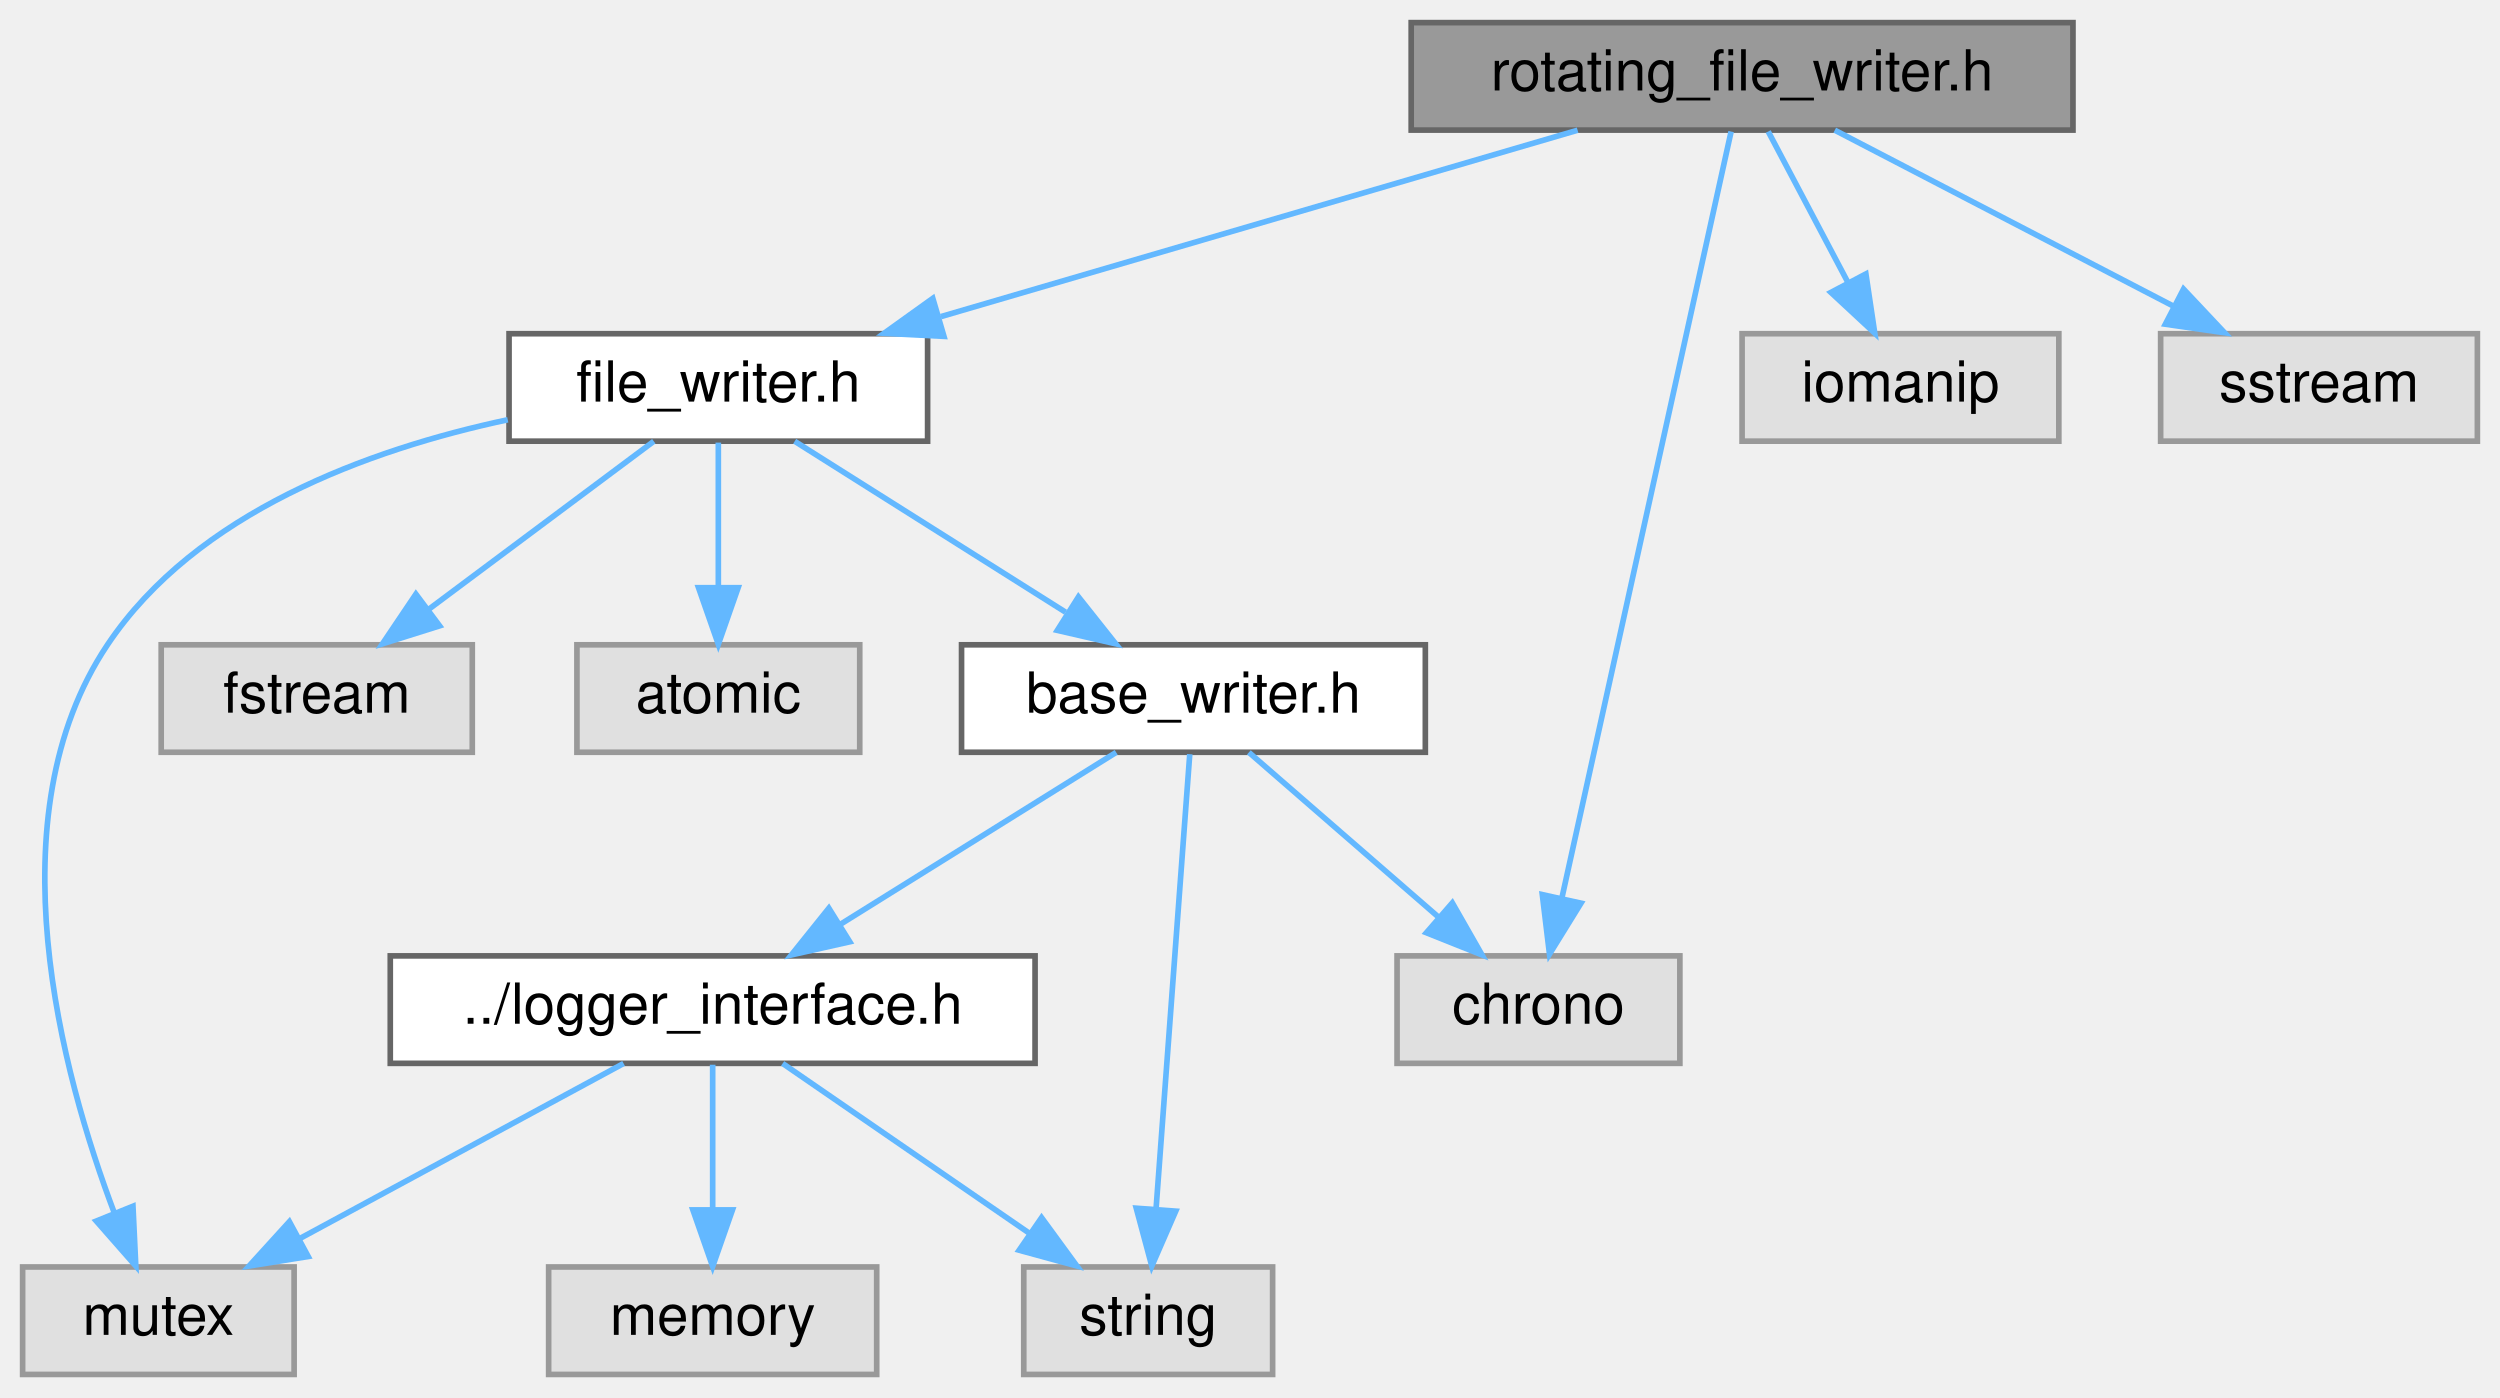
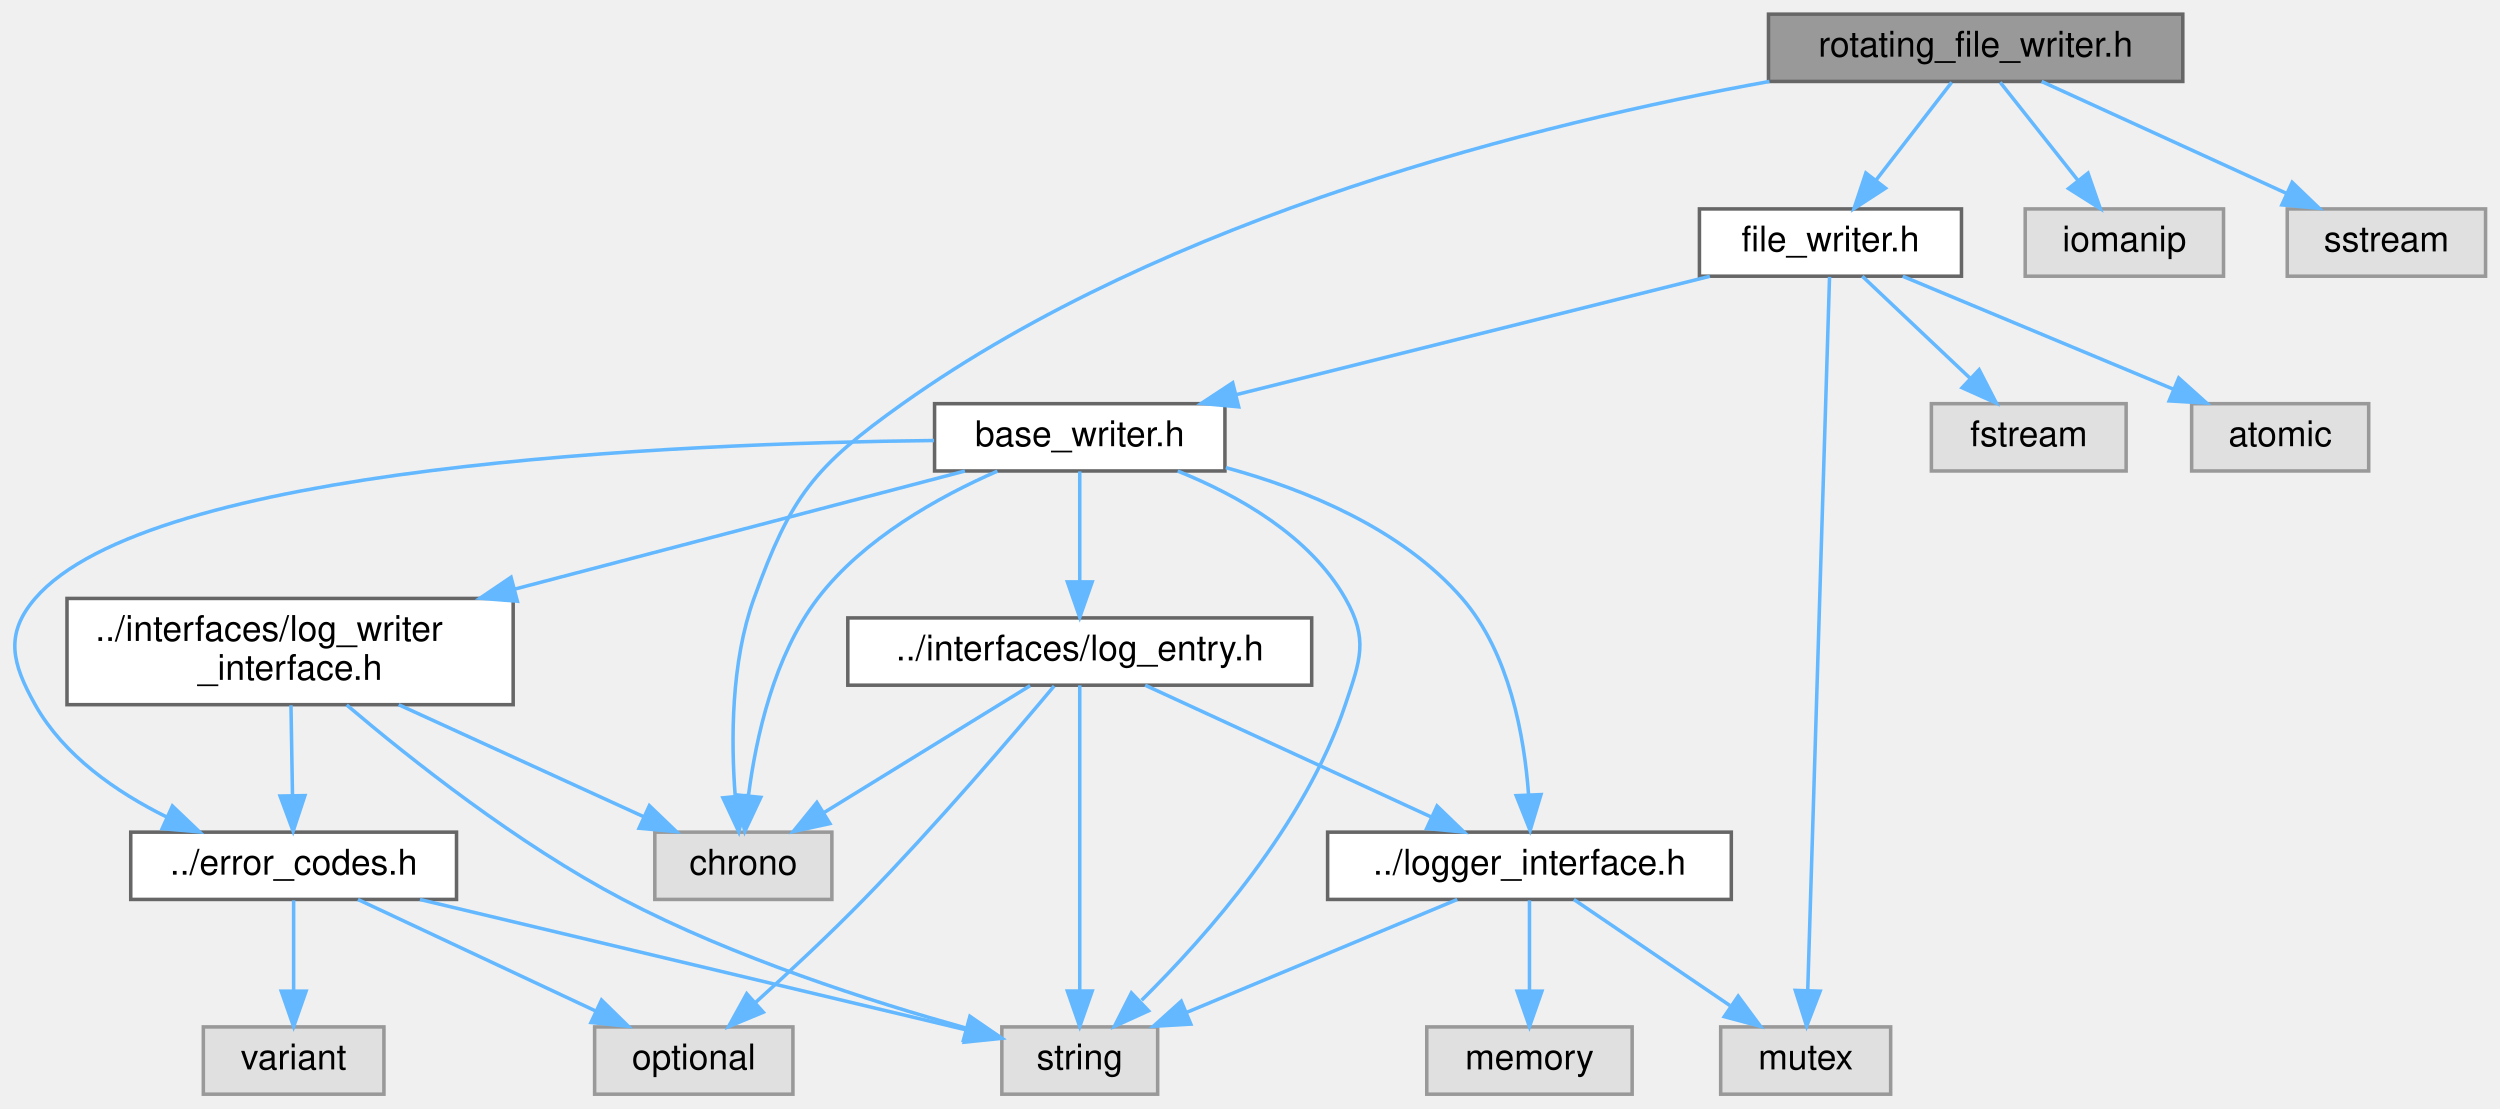
- <svg xmlns="http://www.w3.org/2000/svg" xmlns:xlink="http://www.w3.org/1999/xlink" width="442pt" height="247pt" viewBox="0.00 0.00 442.00 247.00">
-   <g id="graph0" class="graph" transform="scale(1 1) rotate(0) translate(4 243)">
+ <svg xmlns="http://www.w3.org/2000/svg" xmlns:xlink="http://www.w3.org/1999/xlink" width="706pt" height="313pt" viewBox="0.00 0.00 705.84 313.00">
+   <g id="graph0" class="graph" transform="scale(1 1) rotate(0) translate(4 309)">
    <g id="Node000001" class="node">
      <g id="a_Node000001">
        <a xlink:title=" ">
-           <polygon fill="#999999" stroke="#666666" points="362.5,-239 245.5,-239 245.5,-220 362.5,-220 362.5,-239" />
-           <text text-anchor="middle" x="304" y="-227" font-family="Helvetica,sans-Serif" font-size="10.00">rotating_file_writer.h</text>
+           <polygon fill="#999999" stroke="#666666" points="612.34,-305 495.34,-305 495.34,-286 612.34,-286 612.34,-305" />
+           <text text-anchor="middle" x="553.84" y="-293" font-family="Helvetica,sans-Serif" font-size="10.00">rotating_file_writer.h</text>
        </a>
      </g>
    </g>
    <g id="Node000002" class="node">
      <g id="a_Node000002">
        <a xlink:href="file__writer_8h.html" target="_top" xlink:title=" ">
-           <polygon fill="white" stroke="#666666" points="160,-184 86,-184 86,-165 160,-165 160,-184" />
-           <text text-anchor="middle" x="123" y="-172" font-family="Helvetica,sans-Serif" font-size="10.00">file_writer.h</text>
+           <polygon fill="white" stroke="#666666" points="549.84,-250 475.84,-250 475.84,-231 549.84,-231 549.84,-250" />
+           <text text-anchor="middle" x="512.84" y="-238" font-family="Helvetica,sans-Serif" font-size="10.00">file_writer.h</text>
        </a>
      </g>
    </g>
    <g id="edge1_Node000001_Node000002" class="edge">
      <g id="a_edge1_Node000001_Node000002">
        <a xlink:title=" ">
-           <path fill="none" stroke="#63b8ff" d="M274.92,-219.98C244.4,-211.05 196.24,-196.94 162.34,-187.02" />
-           <polygon fill="#63b8ff" stroke="#63b8ff" points="162.89,-183.53 152.31,-184.08 160.92,-190.25 162.89,-183.53" />
+           <path fill="none" stroke="#63b8ff" d="M547.07,-285.75C541.28,-278.26 532.79,-267.28 525.71,-258.13" />
+           <polygon fill="#63b8ff" stroke="#63b8ff" points="528.38,-255.86 519.49,-250.09 522.84,-260.14 528.38,-255.86" />
        </a>
      </g>
    </g>
    <g id="Node000005" class="node">
      <g id="a_Node000005">
        <a xlink:title=" ">
-           <polygon fill="#e0e0e0" stroke="#999999" points="293,-74 243,-74 243,-55 293,-55 293,-74" />
-           <text text-anchor="middle" x="268" y="-62" font-family="Helvetica,sans-Serif" font-size="10.00">chrono</text>
-         </a>
-       </g>
-     </g>
-     <g id="edge12_Node000001_Node000005" class="edge">
-       <g id="a_edge12_Node000001_Node000005">
-         <a xlink:title=" ">
-           <path fill="none" stroke="#63b8ff" d="M302.06,-219.74C296.42,-194.2 279.91,-119.43 272.14,-84.23" />
-           <polygon fill="#63b8ff" stroke="#63b8ff" points="275.52,-83.32 269.95,-74.31 268.68,-84.83 275.52,-83.32" />
-         </a>
-       </g>
-     </g>
-     <g id="Node000011" class="node">
-       <g id="a_Node000011">
-         <a xlink:title=" ">
-           <polygon fill="#e0e0e0" stroke="#999999" points="360,-184 304,-184 304,-165 360,-165 360,-184" />
-           <text text-anchor="middle" x="332" y="-172" font-family="Helvetica,sans-Serif" font-size="10.00">iomanip</text>
-         </a>
-       </g>
-     </g>
-     <g id="edge13_Node000001_Node000011" class="edge">
-       <g id="a_edge13_Node000001_Node000011">
-         <a xlink:title=" ">
-           <path fill="none" stroke="#63b8ff" d="M308.62,-219.75C312.46,-212.49 318.02,-201.95 322.76,-192.98" />
-           <polygon fill="#63b8ff" stroke="#63b8ff" points="325.89,-194.57 327.46,-184.09 319.7,-191.3 325.89,-194.57" />
-         </a>
-       </g>
-     </g>
-     <g id="Node000012" class="node">
-       <g id="a_Node000012">
-         <a xlink:title=" ">
-           <polygon fill="#e0e0e0" stroke="#999999" points="434,-184 378,-184 378,-165 434,-165 434,-184" />
-           <text text-anchor="middle" x="406" y="-172" font-family="Helvetica,sans-Serif" font-size="10.00">sstream</text>
-         </a>
-       </g>
-     </g>
-     <g id="edge14_Node000001_Node000012" class="edge">
-       <g id="a_edge14_Node000001_Node000012">
-         <a xlink:title=" ">
-           <path fill="none" stroke="#63b8ff" d="M320.39,-219.98C336.57,-211.57 361.57,-198.59 380.38,-188.81" />
-           <polygon fill="#63b8ff" stroke="#63b8ff" points="382.05,-191.89 389.31,-184.17 378.83,-185.68 382.05,-191.89" />
+           <polygon fill="#e0e0e0" stroke="#999999" points="230.84,-74 180.84,-74 180.84,-55 230.84,-55 230.84,-74" />
+           <text text-anchor="middle" x="205.84" y="-62" font-family="Helvetica,sans-Serif" font-size="10.00">chrono</text>
+         </a>
+       </g>
+     </g>
+     <g id="edge25_Node000001_Node000005" class="edge">
+       <g id="a_edge25_Node000001_Node000005">
+         <a xlink:title=" ">
+           <path fill="none" stroke="#63b8ff" d="M495.6,-286C430.92,-274.28 325.76,-248.25 250.84,-195 225.78,-177.18 219.28,-168.93 208.84,-140 202.33,-121.95 202.36,-99.83 203.53,-84.4" />
+           <polygon fill="#63b8ff" stroke="#63b8ff" points="207.05,-84.38 204.56,-74.08 200.08,-83.69 207.05,-84.38" />
+         </a>
+       </g>
+     </g>
+     <g id="Node000016" class="node">
+       <g id="a_Node000016">
+         <a xlink:title=" ">
+           <polygon fill="#e0e0e0" stroke="#999999" points="623.84,-250 567.84,-250 567.84,-231 623.84,-231 623.84,-250" />
+           <text text-anchor="middle" x="595.84" y="-238" font-family="Helvetica,sans-Serif" font-size="10.00">iomanip</text>
+         </a>
+       </g>
+     </g>
+     <g id="edge26_Node000001_Node000016" class="edge">
+       <g id="a_edge26_Node000001_Node000016">
+         <a xlink:title=" ">
+           <path fill="none" stroke="#63b8ff" d="M560.78,-285.75C566.71,-278.26 575.42,-267.28 582.67,-258.13" />
+           <polygon fill="#63b8ff" stroke="#63b8ff" points="585.57,-260.1 589.04,-250.09 580.08,-255.75 585.57,-260.1" />
+         </a>
+       </g>
+     </g>
+     <g id="Node000017" class="node">
+       <g id="a_Node000017">
+         <a xlink:title=" ">
+           <polygon fill="#e0e0e0" stroke="#999999" points="697.84,-250 641.84,-250 641.84,-231 697.84,-231 697.84,-250" />
+           <text text-anchor="middle" x="669.84" y="-238" font-family="Helvetica,sans-Serif" font-size="10.00">sstream</text>
+         </a>
+       </g>
+     </g>
+     <g id="edge27_Node000001_Node000017" class="edge">
+       <g id="a_edge27_Node000001_Node000017">
+         <a xlink:title=" ">
+           <path fill="none" stroke="#63b8ff" d="M572.48,-285.98C591.14,-277.46 620.1,-264.23 641.58,-254.41" />
+           <polygon fill="#63b8ff" stroke="#63b8ff" points="643.23,-257.51 650.87,-250.17 640.32,-251.14 643.23,-257.51" />
        </a>
      </g>
    </g>
    <g id="Node000003" class="node">
      <g id="a_Node000003">
        <a xlink:href="base__writer_8h.html" target="_top" xlink:title=" ">
-           <polygon fill="white" stroke="#666666" points="248,-129 166,-129 166,-110 248,-110 248,-129" />
-           <text text-anchor="middle" x="207" y="-117" font-family="Helvetica,sans-Serif" font-size="10.00">base_writer.h</text>
+           <polygon fill="white" stroke="#666666" points="341.84,-195 259.84,-195 259.84,-176 341.84,-176 341.84,-195" />
+           <text text-anchor="middle" x="300.84" y="-183" font-family="Helvetica,sans-Serif" font-size="10.00">base_writer.h</text>
        </a>
      </g>
    </g>
    <g id="edge2_Node000002_Node000003" class="edge">
      <g id="a_edge2_Node000002_Node000003">
        <a xlink:title=" ">
-           <path fill="none" stroke="#63b8ff" d="M136.5,-164.98C149.4,-156.84 169.1,-144.41 184.4,-134.76" />
-           <polygon fill="#63b8ff" stroke="#63b8ff" points="186.67,-137.47 193.26,-129.17 182.93,-131.55 186.67,-137.47" />
+           <path fill="none" stroke="#63b8ff" d="M478.78,-230.98C442.42,-221.89 384.67,-207.46 344.88,-197.51" />
+           <polygon fill="#63b8ff" stroke="#63b8ff" points="345.72,-194.11 335.17,-195.08 344.03,-200.9 345.72,-194.11" />
        </a>
      </g>
    </g>
    <g id="Node000008" class="node">
      <g id="a_Node000008">
        <a xlink:title=" ">
-           <polygon fill="#e0e0e0" stroke="#999999" points="48,-19 0,-19 0,0 48,0 48,-19" />
-           <text text-anchor="middle" x="24" y="-7" font-family="Helvetica,sans-Serif" font-size="10.00">mutex</text>
-         </a>
-       </g>
-     </g>
-     <g id="edge10_Node000002_Node000008" class="edge">
-       <g id="a_edge10_Node000002_Node000008">
-         <a xlink:title=" ">
-           <path fill="none" stroke="#63b8ff" d="M85.77,-168.79C61.17,-163.53 30.68,-152.42 15,-129 -5.39,-98.55 6.85,-53.3 16.25,-28.46" />
-           <polygon fill="#63b8ff" stroke="#63b8ff" points="19.51,-29.74 20.01,-19.16 13.02,-27.12 19.51,-29.74" />
-         </a>
-       </g>
-     </g>
-     <g id="Node000009" class="node">
-       <g id="a_Node000009">
-         <a xlink:title=" ">
-           <polygon fill="#e0e0e0" stroke="#999999" points="79.5,-129 24.5,-129 24.5,-110 79.5,-110 79.5,-129" />
-           <text text-anchor="middle" x="52" y="-117" font-family="Helvetica,sans-Serif" font-size="10.00">fstream</text>
-         </a>
-       </g>
-     </g>
-     <g id="edge9_Node000002_Node000009" class="edge">
-       <g id="a_edge9_Node000002_Node000009">
-         <a xlink:title=" ">
-           <path fill="none" stroke="#63b8ff" d="M111.59,-164.98C100.89,-157 84.66,-144.88 71.84,-135.31" />
-           <polygon fill="#63b8ff" stroke="#63b8ff" points="73.72,-132.35 63.61,-129.17 69.53,-137.96 73.72,-132.35" />
-         </a>
-       </g>
-     </g>
-     <g id="Node000010" class="node">
-       <g id="a_Node000010">
-         <a xlink:title=" ">
-           <polygon fill="#e0e0e0" stroke="#999999" points="148,-129 98,-129 98,-110 148,-110 148,-129" />
-           <text text-anchor="middle" x="123" y="-117" font-family="Helvetica,sans-Serif" font-size="10.00">atomic</text>
-         </a>
-       </g>
-     </g>
-     <g id="edge11_Node000002_Node000010" class="edge">
-       <g id="a_edge11_Node000002_Node000010">
-         <a xlink:title=" ">
-           <path fill="none" stroke="#63b8ff" d="M123,-164.75C123,-157.8 123,-147.85 123,-139.13" />
-           <polygon fill="#63b8ff" stroke="#63b8ff" points="126.5,-139.09 123,-129.09 119.5,-139.09 126.5,-139.09" />
+           <polygon fill="#e0e0e0" stroke="#999999" points="529.84,-19 481.84,-19 481.84,0 529.84,0 529.84,-19" />
+           <text text-anchor="middle" x="505.84" y="-7" font-family="Helvetica,sans-Serif" font-size="10.00">mutex</text>
+         </a>
+       </g>
+     </g>
+     <g id="edge23_Node000002_Node000008" class="edge">
+       <g id="a_edge23_Node000002_Node000008">
+         <a xlink:title=" ">
+           <path fill="none" stroke="#63b8ff" d="M512.58,-230.8C511.56,-197.36 507.87,-76.59 506.43,-29.49" />
+           <polygon fill="#63b8ff" stroke="#63b8ff" points="509.92,-29.09 506.11,-19.21 502.92,-29.31 509.92,-29.09" />
+         </a>
+       </g>
+     </g>
+     <g id="Node000014" class="node">
+       <g id="a_Node000014">
+         <a xlink:title=" ">
+           <polygon fill="#e0e0e0" stroke="#999999" points="596.34,-195 541.34,-195 541.34,-176 596.34,-176 596.34,-195" />
+           <text text-anchor="middle" x="568.84" y="-183" font-family="Helvetica,sans-Serif" font-size="10.00">fstream</text>
+         </a>
+       </g>
+     </g>
+     <g id="edge22_Node000002_Node000014" class="edge">
+       <g id="a_edge22_Node000002_Node000014">
+         <a xlink:title=" ">
+           <path fill="none" stroke="#63b8ff" d="M521.84,-230.98C530.04,-223.23 542.35,-211.58 552.32,-202.14" />
+           <polygon fill="#63b8ff" stroke="#63b8ff" points="554.83,-204.59 559.68,-195.17 550.02,-199.5 554.83,-204.59" />
+         </a>
+       </g>
+     </g>
+     <g id="Node000015" class="node">
+       <g id="a_Node000015">
+         <a xlink:title=" ">
+           <polygon fill="#e0e0e0" stroke="#999999" points="664.84,-195 614.84,-195 614.84,-176 664.84,-176 664.84,-195" />
+           <text text-anchor="middle" x="639.84" y="-183" font-family="Helvetica,sans-Serif" font-size="10.00">atomic</text>
+         </a>
+       </g>
+     </g>
+     <g id="edge24_Node000002_Node000015" class="edge">
+       <g id="a_edge24_Node000002_Node000015">
+         <a xlink:title=" ">
+           <path fill="none" stroke="#63b8ff" d="M533.25,-230.98C553.86,-222.38 585.95,-208.99 609.54,-199.15" />
+           <polygon fill="#63b8ff" stroke="#63b8ff" points="611.19,-202.25 619.07,-195.17 608.49,-195.79 611.19,-202.25" />
        </a>
      </g>
    </g>
    <g id="Node000004" class="node">
      <g id="a_Node000004">
        <a xlink:title=" ">
-           <polygon fill="#e0e0e0" stroke="#999999" points="221,-19 177,-19 177,0 221,0 221,-19" />
-           <text text-anchor="middle" x="199" y="-7" font-family="Helvetica,sans-Serif" font-size="10.00">string</text>
+           <polygon fill="#e0e0e0" stroke="#999999" points="322.84,-19 278.84,-19 278.84,0 322.84,0 322.84,-19" />
+           <text text-anchor="middle" x="300.84" y="-7" font-family="Helvetica,sans-Serif" font-size="10.00">string</text>
        </a>
      </g>
    </g>
    <g id="edge3_Node000003_Node000004" class="edge">
      <g id="a_edge3_Node000003_Node000004">
        <a xlink:title=" ">
-           <path fill="none" stroke="#63b8ff" d="M206.35,-109.66C205.05,-92.17 202.13,-52.8 200.39,-29.27" />
-           <polygon fill="#63b8ff" stroke="#63b8ff" points="203.87,-28.87 199.64,-19.16 196.89,-29.39 203.87,-28.87" />
+           <path fill="none" stroke="#63b8ff" d="M328.49,-175.98C345.43,-169.17 365.73,-157.76 375.84,-140 382.44,-128.41 380.08,-122.64 375.84,-110 364.53,-76.2 336.71,-44.69 318.32,-26.53" />
+           <polygon fill="#63b8ff" stroke="#63b8ff" points="320.27,-23.55 310.63,-19.16 315.43,-28.6 320.27,-23.55" />
        </a>
      </g>
    </g>
    <g id="edge4_Node000003_Node000005" class="edge">
      <g id="a_edge4_Node000003_Node000005">
        <a xlink:title=" ">
-           <path fill="none" stroke="#63b8ff" d="M216.8,-109.98C225.82,-102.15 239.41,-90.34 250.32,-80.86" />
-           <polygon fill="#63b8ff" stroke="#63b8ff" points="252.77,-83.37 258.02,-74.17 248.18,-78.09 252.77,-83.37" />
+           <path fill="none" stroke="#63b8ff" d="M277.58,-175.95C261.12,-168.76 239.76,-156.92 226.84,-140 214.51,-123.84 209.42,-100.76 207.32,-84.59" />
+           <polygon fill="#63b8ff" stroke="#63b8ff" points="210.76,-83.82 206.26,-74.23 203.8,-84.53 210.76,-83.82" />
        </a>
      </g>
    </g>
    <g id="Node000006" class="node">
      <g id="a_Node000006">
        <a xlink:href="logger__interface_8h.html" target="_top" xlink:title=" ">
-           <polygon fill="white" stroke="#666666" points="179,-74 65,-74 65,-55 179,-55 179,-74" />
-           <text text-anchor="middle" x="122" y="-62" font-family="Helvetica,sans-Serif" font-size="10.00">../logger_interface.h</text>
+           <polygon fill="white" stroke="#666666" points="484.84,-74 370.84,-74 370.84,-55 484.84,-55 484.84,-74" />
+           <text text-anchor="middle" x="427.84" y="-62" font-family="Helvetica,sans-Serif" font-size="10.00">../logger_interface.h</text>
        </a>
      </g>
    </g>
    <g id="edge5_Node000003_Node000006" class="edge">
      <g id="a_edge5_Node000003_Node000006">
        <a xlink:title=" ">
-           <path fill="none" stroke="#63b8ff" d="M193.34,-109.98C180.16,-101.77 159.97,-89.18 144.43,-79.49" />
-           <polygon fill="#63b8ff" stroke="#63b8ff" points="146.24,-76.49 135.91,-74.17 142.54,-82.43 146.24,-76.49" />
+           <path fill="none" stroke="#63b8ff" d="M342.08,-176.95C364.83,-170.73 391.83,-159.6 408.84,-140 422.21,-124.6 426.39,-101.06 427.59,-84.57" />
+           <polygon fill="#63b8ff" stroke="#63b8ff" points="431.09,-84.61 428.02,-74.47 424.1,-84.31 431.09,-84.61" />
+         </a>
+       </g>
+     </g>
+     <g id="Node000009" class="node">
+       <g id="a_Node000009">
+         <a xlink:href="error__codes_8h.html" target="_top" xlink:title=" ">
+           <polygon fill="white" stroke="#666666" points="124.84,-74 32.84,-74 32.84,-55 124.84,-55 124.84,-74" />
+           <text text-anchor="middle" x="78.84" y="-62" font-family="Helvetica,sans-Serif" font-size="10.00">../error_codes.h</text>
+         </a>
+       </g>
+     </g>
+     <g id="edge9_Node000003_Node000009" class="edge">
+       <g id="a_edge9_Node000003_Node000009">
+         <a xlink:title=" ">
+           <path fill="none" stroke="#63b8ff" d="M259.69,-184.6C186.44,-183.81 38.11,-177.49 5.84,-140 -2.85,-129.89 -0.68,-121.63 5.84,-110 13.95,-95.56 28.86,-85.26 43.1,-78.22" />
+           <polygon fill="#63b8ff" stroke="#63b8ff" points="44.61,-81.38 52.28,-74.06 41.72,-75 44.61,-81.38" />
+         </a>
+       </g>
+     </g>
+     <g id="Node000012" class="node">
+       <g id="a_Node000012">
+         <a xlink:href="log__writer__interface_8h.html" target="_top" xlink:title=" ">
+           <polygon fill="white" stroke="#666666" points="140.84,-140 14.84,-140 14.84,-110 140.84,-110 140.84,-140" />
+           <text text-anchor="start" x="22.84" y="-128" font-family="Helvetica,sans-Serif" font-size="10.00">../interfaces/log_writer</text>
+           <text text-anchor="middle" x="77.84" y="-117" font-family="Helvetica,sans-Serif" font-size="10.00">_interface.h</text>
+         </a>
+       </g>
+     </g>
+     <g id="edge13_Node000003_Node000012" class="edge">
+       <g id="a_edge13_Node000003_Node000012">
+         <a xlink:title=" ">
+           <path fill="none" stroke="#63b8ff" d="M268.42,-175.99C235.2,-167.28 182.7,-153.51 141.21,-142.62" />
+           <polygon fill="#63b8ff" stroke="#63b8ff" points="142.02,-139.22 131.46,-140.06 140.24,-145.99 142.02,-139.22" />
+         </a>
+       </g>
+     </g>
+     <g id="Node000013" class="node">
+       <g id="a_Node000013">
+         <a xlink:href="log__entry_8h.html" target="_top" xlink:title=" ">
+           <polygon fill="white" stroke="#666666" points="366.34,-134.5 235.34,-134.5 235.34,-115.5 366.34,-115.5 366.34,-134.5" />
+           <text text-anchor="middle" x="300.84" y="-122.5" font-family="Helvetica,sans-Serif" font-size="10.00">../interfaces/log_entry.h</text>
+         </a>
+       </g>
+     </g>
+     <g id="edge17_Node000003_Node000013" class="edge">
+       <g id="a_edge17_Node000003_Node000013">
+         <a xlink:title=" ">
+           <path fill="none" stroke="#63b8ff" d="M300.84,-175.87C300.84,-167.75 300.84,-155.31 300.84,-144.89" />
+           <polygon fill="#63b8ff" stroke="#63b8ff" points="304.35,-144.67 300.84,-134.67 297.35,-144.67 304.35,-144.67" />
        </a>
      </g>
    </g>
    <g id="edge8_Node000006_Node000004" class="edge">
      <g id="a_edge8_Node000006_Node000004">
        <a xlink:title=" ">
-           <path fill="none" stroke="#63b8ff" d="M134.37,-54.98C146.09,-46.92 163.92,-34.65 177.89,-25.03" />
-           <polygon fill="#63b8ff" stroke="#63b8ff" points="180.15,-27.72 186.4,-19.17 176.18,-21.96 180.15,-27.72" />
+           <path fill="none" stroke="#63b8ff" d="M407.44,-54.98C386.83,-46.38 354.74,-32.99 331.15,-23.15" />
+           <polygon fill="#63b8ff" stroke="#63b8ff" points="332.2,-19.79 321.62,-19.17 329.5,-26.25 332.2,-19.79" />
        </a>
      </g>
    </g>
    <g id="Node000007" class="node">
      <g id="a_Node000007">
        <a xlink:title=" ">
-           <polygon fill="#e0e0e0" stroke="#999999" points="151,-19 93,-19 93,0 151,0 151,-19" />
-           <text text-anchor="middle" x="122" y="-7" font-family="Helvetica,sans-Serif" font-size="10.00">memory</text>
+           <polygon fill="#e0e0e0" stroke="#999999" points="456.84,-19 398.84,-19 398.84,0 456.84,0 456.84,-19" />
+           <text text-anchor="middle" x="427.84" y="-7" font-family="Helvetica,sans-Serif" font-size="10.00">memory</text>
        </a>
      </g>
    </g>
    <g id="edge6_Node000006_Node000007" class="edge">
      <g id="a_edge6_Node000006_Node000007">
        <a xlink:title=" ">
-           <path fill="none" stroke="#63b8ff" d="M122,-54.75C122,-47.8 122,-37.85 122,-29.13" />
-           <polygon fill="#63b8ff" stroke="#63b8ff" points="125.5,-29.09 122,-19.09 118.5,-29.09 125.5,-29.09" />
+           <path fill="none" stroke="#63b8ff" d="M427.84,-54.75C427.84,-47.8 427.84,-37.85 427.84,-29.13" />
+           <polygon fill="#63b8ff" stroke="#63b8ff" points="431.35,-29.09 427.84,-19.09 424.35,-29.09 431.35,-29.09" />
        </a>
      </g>
    </g>
    <g id="edge7_Node000006_Node000008" class="edge">
      <g id="a_edge7_Node000006_Node000008">
        <a xlink:title=" ">
-           <path fill="none" stroke="#63b8ff" d="M106.25,-54.98C90.77,-46.61 66.91,-33.7 48.86,-23.95" />
-           <polygon fill="#63b8ff" stroke="#63b8ff" points="50.49,-20.85 40.03,-19.17 47.16,-27.01 50.49,-20.85" />
+           <path fill="none" stroke="#63b8ff" d="M440.38,-54.98C452.25,-46.92 470.31,-34.65 484.46,-25.03" />
+           <polygon fill="#63b8ff" stroke="#63b8ff" points="486.78,-27.69 493.08,-19.17 482.85,-21.9 486.78,-27.69" />
+         </a>
+       </g>
+     </g>
+     <g id="edge10_Node000009_Node000004" class="edge">
+       <g id="a_edge10_Node000009_Node000004">
+         <a xlink:title=" ">
+           <path fill="none" stroke="#63b8ff" d="M114.51,-54.98C157.13,-44.81 227.81,-27.94 268.77,-18.16" />
+           <polygon fill="#63b8ff" stroke="#63b8ff" points="269.84,-21.5 278.76,-15.77 268.22,-14.69 269.84,-21.5" />
+         </a>
+       </g>
+     </g>
+     <g id="Node000010" class="node">
+       <g id="a_Node000010">
+         <a xlink:title=" ">
+           <polygon fill="#e0e0e0" stroke="#999999" points="219.84,-19 163.84,-19 163.84,0 219.84,0 219.84,-19" />
+           <text text-anchor="middle" x="191.84" y="-7" font-family="Helvetica,sans-Serif" font-size="10.00">optional</text>
+         </a>
+       </g>
+     </g>
+     <g id="edge11_Node000009_Node000010" class="edge">
+       <g id="a_edge11_Node000009_Node000010">
+         <a xlink:title=" ">
+           <path fill="none" stroke="#63b8ff" d="M97,-54.98C115.1,-46.5 143.13,-33.35 164.03,-23.54" />
+           <polygon fill="#63b8ff" stroke="#63b8ff" points="165.79,-26.59 173.36,-19.17 162.82,-20.25 165.79,-26.59" />
+         </a>
+       </g>
+     </g>
+     <g id="Node000011" class="node">
+       <g id="a_Node000011">
+         <a xlink:title=" ">
+           <polygon fill="#e0e0e0" stroke="#999999" points="104.34,-19 53.34,-19 53.34,0 104.34,0 104.34,-19" />
+           <text text-anchor="middle" x="78.84" y="-7" font-family="Helvetica,sans-Serif" font-size="10.00">variant</text>
+         </a>
+       </g>
+     </g>
+     <g id="edge12_Node000009_Node000011" class="edge">
+       <g id="a_edge12_Node000009_Node000011">
+         <a xlink:title=" ">
+           <path fill="none" stroke="#63b8ff" d="M78.84,-54.75C78.84,-47.8 78.84,-37.85 78.84,-29.13" />
+           <polygon fill="#63b8ff" stroke="#63b8ff" points="82.35,-29.09 78.84,-19.09 75.35,-29.09 82.35,-29.09" />
+         </a>
+       </g>
+     </g>
+     <g id="edge14_Node000012_Node000004" class="edge">
+       <g id="a_edge14_Node000012_Node000004">
+         <a xlink:title=" ">
+           <path fill="none" stroke="#63b8ff" d="M93.82,-109.92C111.76,-94.69 142.26,-70.5 171.84,-55 203.15,-38.59 241.78,-26.2 268.57,-18.71" />
+           <polygon fill="#63b8ff" stroke="#63b8ff" points="269.83,-21.99 278.56,-15.99 267.99,-15.24 269.83,-21.99" />
+         </a>
+       </g>
+     </g>
+     <g id="edge15_Node000012_Node000005" class="edge">
+       <g id="a_edge15_Node000012_Node000005">
+         <a xlink:title=" ">
+           <path fill="none" stroke="#63b8ff" d="M108.5,-109.99C129.57,-100.36 157.33,-87.67 177.81,-78.31" />
+           <polygon fill="#63b8ff" stroke="#63b8ff" points="179.3,-81.48 186.94,-74.14 176.39,-75.11 179.3,-81.48" />
+         </a>
+       </g>
+     </g>
+     <g id="edge16_Node000012_Node000009" class="edge">
+       <g id="a_edge16_Node000012_Node000009">
+         <a xlink:title=" ">
+           <path fill="none" stroke="#63b8ff" d="M78.09,-109.84C78.22,-102.21 78.38,-92.7 78.52,-84.45" />
+           <polygon fill="#63b8ff" stroke="#63b8ff" points="82.02,-84.32 78.7,-74.27 75.02,-84.2 82.02,-84.32" />
+         </a>
+       </g>
+     </g>
+     <g id="edge18_Node000013_Node000004" class="edge">
+       <g id="a_edge18_Node000013_Node000004">
+         <a xlink:title=" ">
+           <path fill="none" stroke="#63b8ff" d="M300.84,-115.47C300.84,-97.23 300.84,-54.07 300.84,-29.14" />
+           <polygon fill="#63b8ff" stroke="#63b8ff" points="304.35,-29.13 300.84,-19.13 297.35,-29.13 304.35,-29.13" />
+         </a>
+       </g>
+     </g>
+     <g id="edge19_Node000013_Node000005" class="edge">
+       <g id="a_edge19_Node000013_Node000005">
+         <a xlink:title=" ">
+           <path fill="none" stroke="#63b8ff" d="M286.83,-115.37C271.53,-105.95 246.81,-90.73 228.7,-79.58" />
+           <polygon fill="#63b8ff" stroke="#63b8ff" points="230.27,-76.43 219.92,-74.17 226.6,-82.39 230.27,-76.43" />
+         </a>
+       </g>
+     </g>
+     <g id="edge21_Node000013_Node000006" class="edge">
+       <g id="a_edge21_Node000013_Node000006">
+         <a xlink:title=" ">
+           <path fill="none" stroke="#63b8ff" d="M319.31,-115.49C340.57,-105.7 375.7,-89.52 400.21,-78.23" />
+           <polygon fill="#63b8ff" stroke="#63b8ff" points="401.74,-81.38 409.36,-74.02 398.81,-75.02 401.74,-81.38" />
+         </a>
+       </g>
+     </g>
+     <g id="edge20_Node000013_Node000010" class="edge">
+       <g id="a_edge20_Node000013_Node000010">
+         <a xlink:title=" ">
+           <path fill="none" stroke="#63b8ff" d="M293.6,-115.26C282.43,-101.91 260.18,-75.82 239.84,-55 230.02,-44.94 218.48,-34.21 209.17,-25.8" />
+           <polygon fill="#63b8ff" stroke="#63b8ff" points="211.46,-23.15 201.67,-19.09 206.79,-28.37 211.46,-23.15" />
        </a>
      </g>
    </g>
  </g>
</svg>
